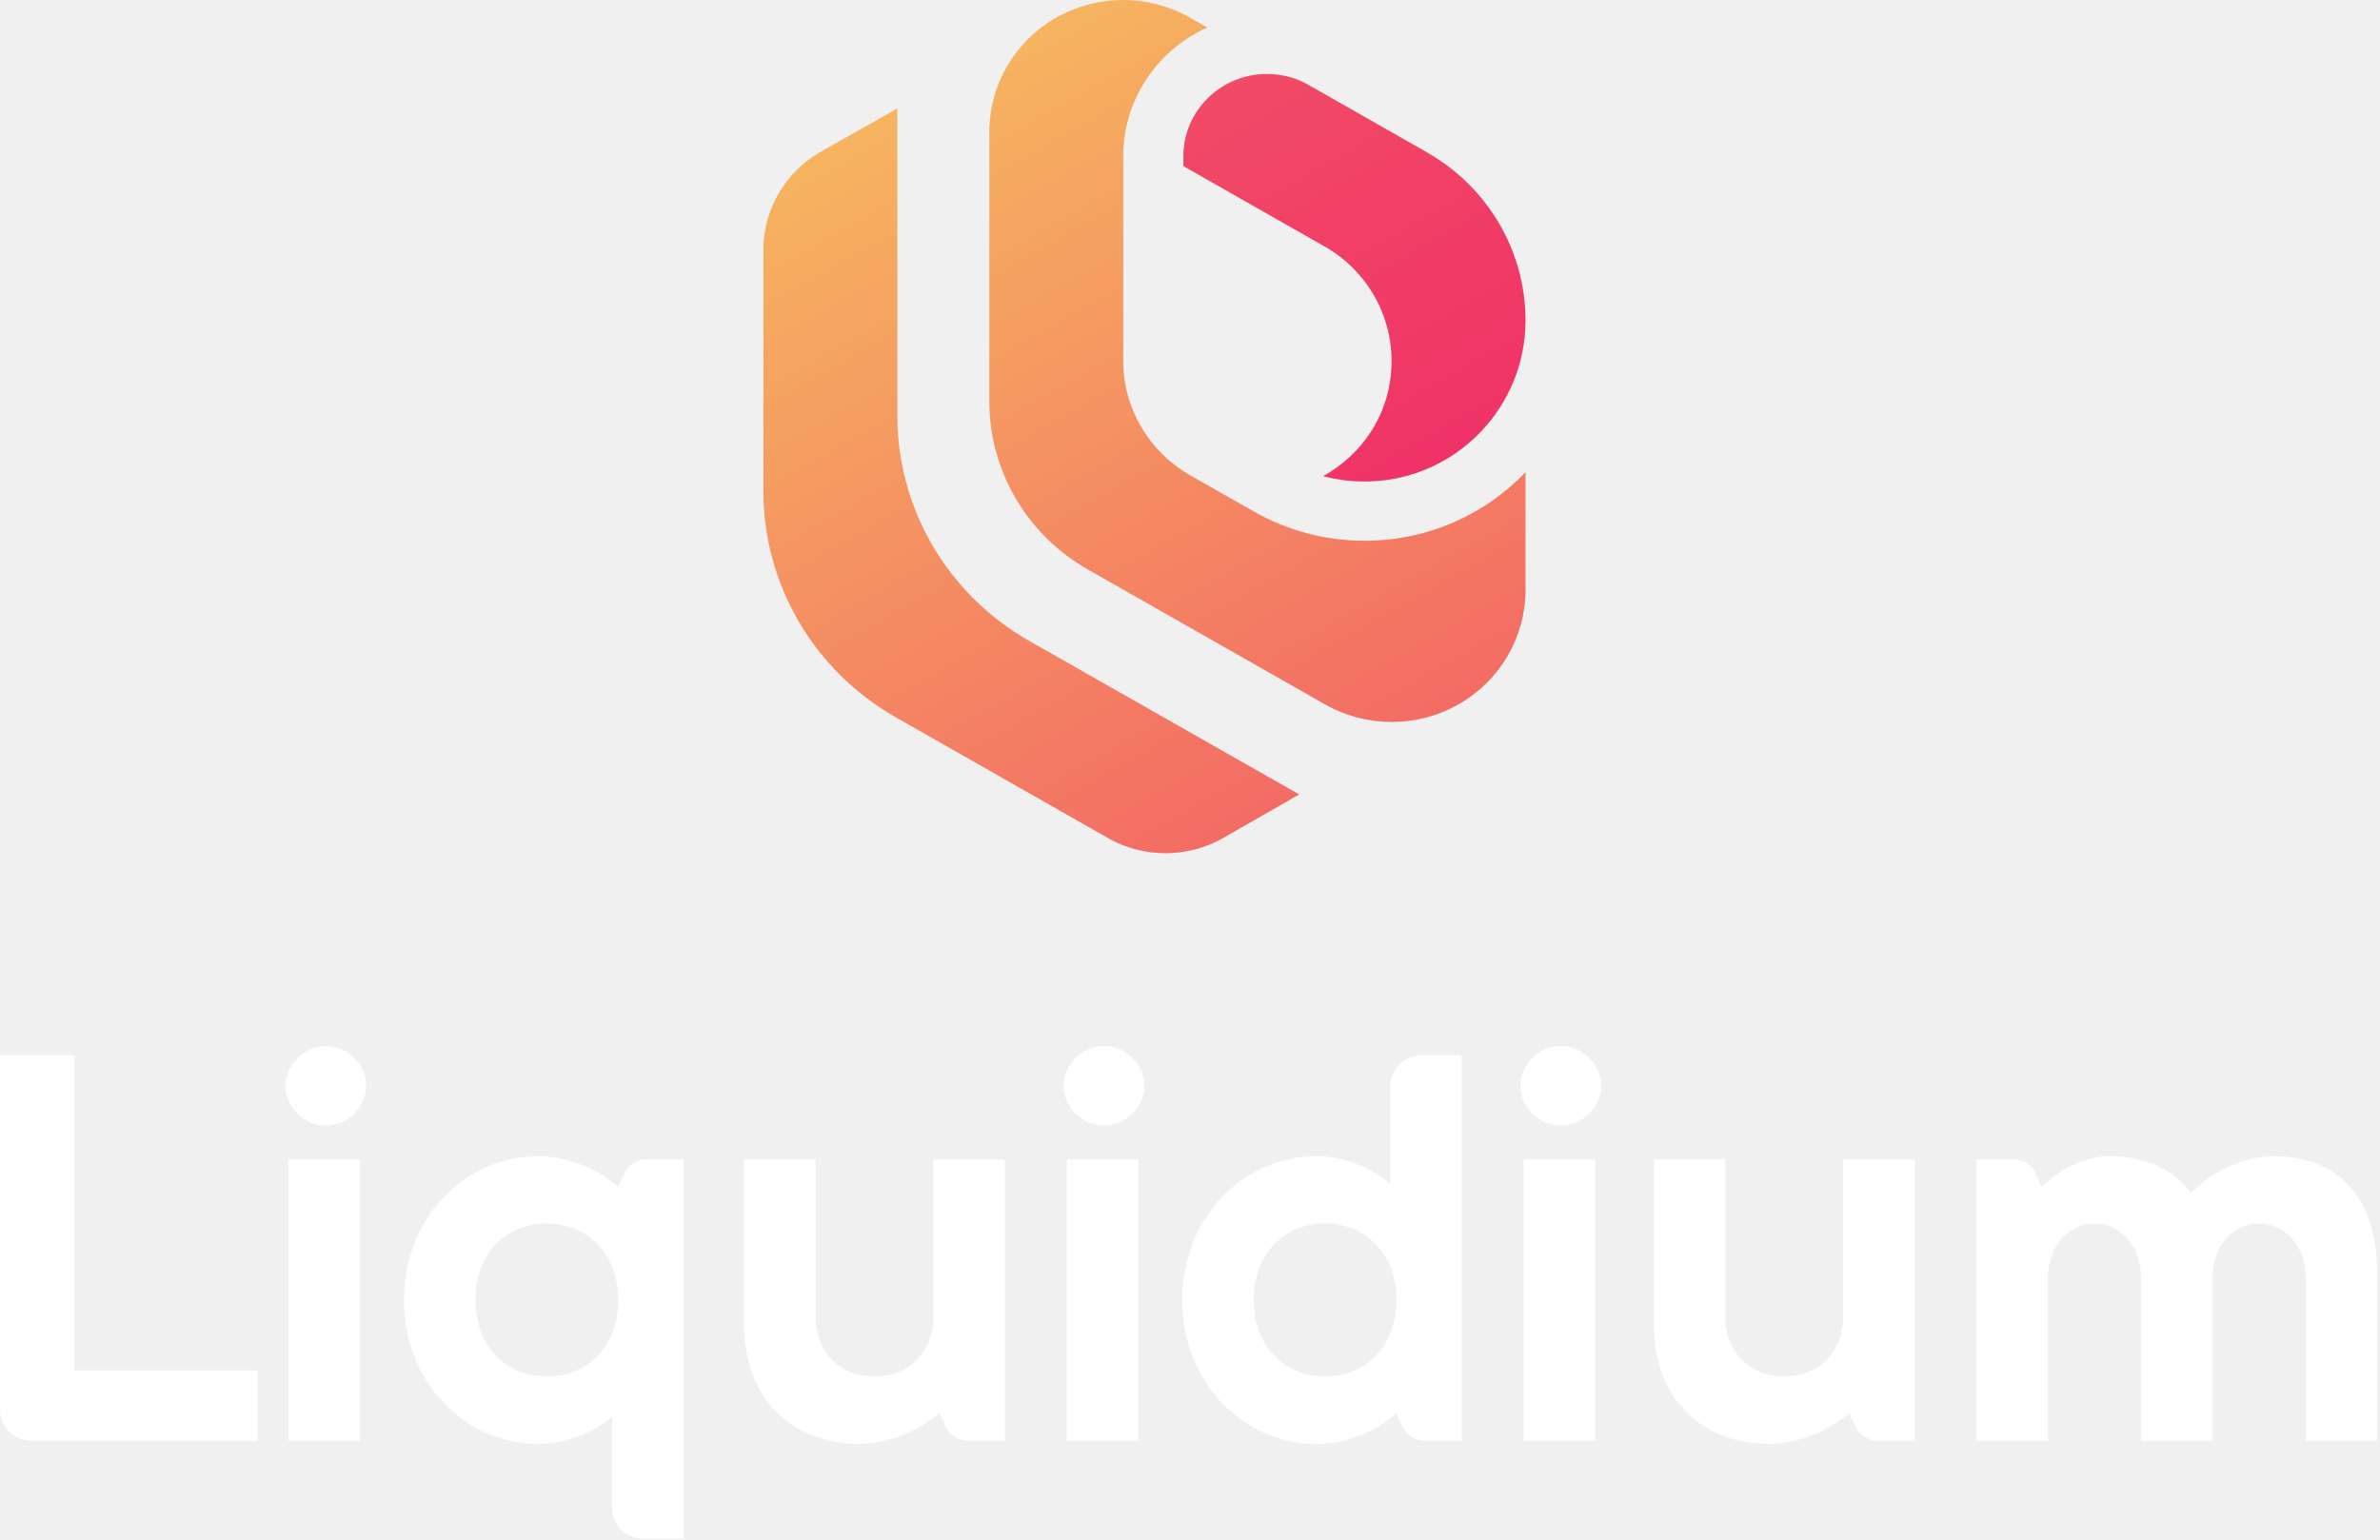
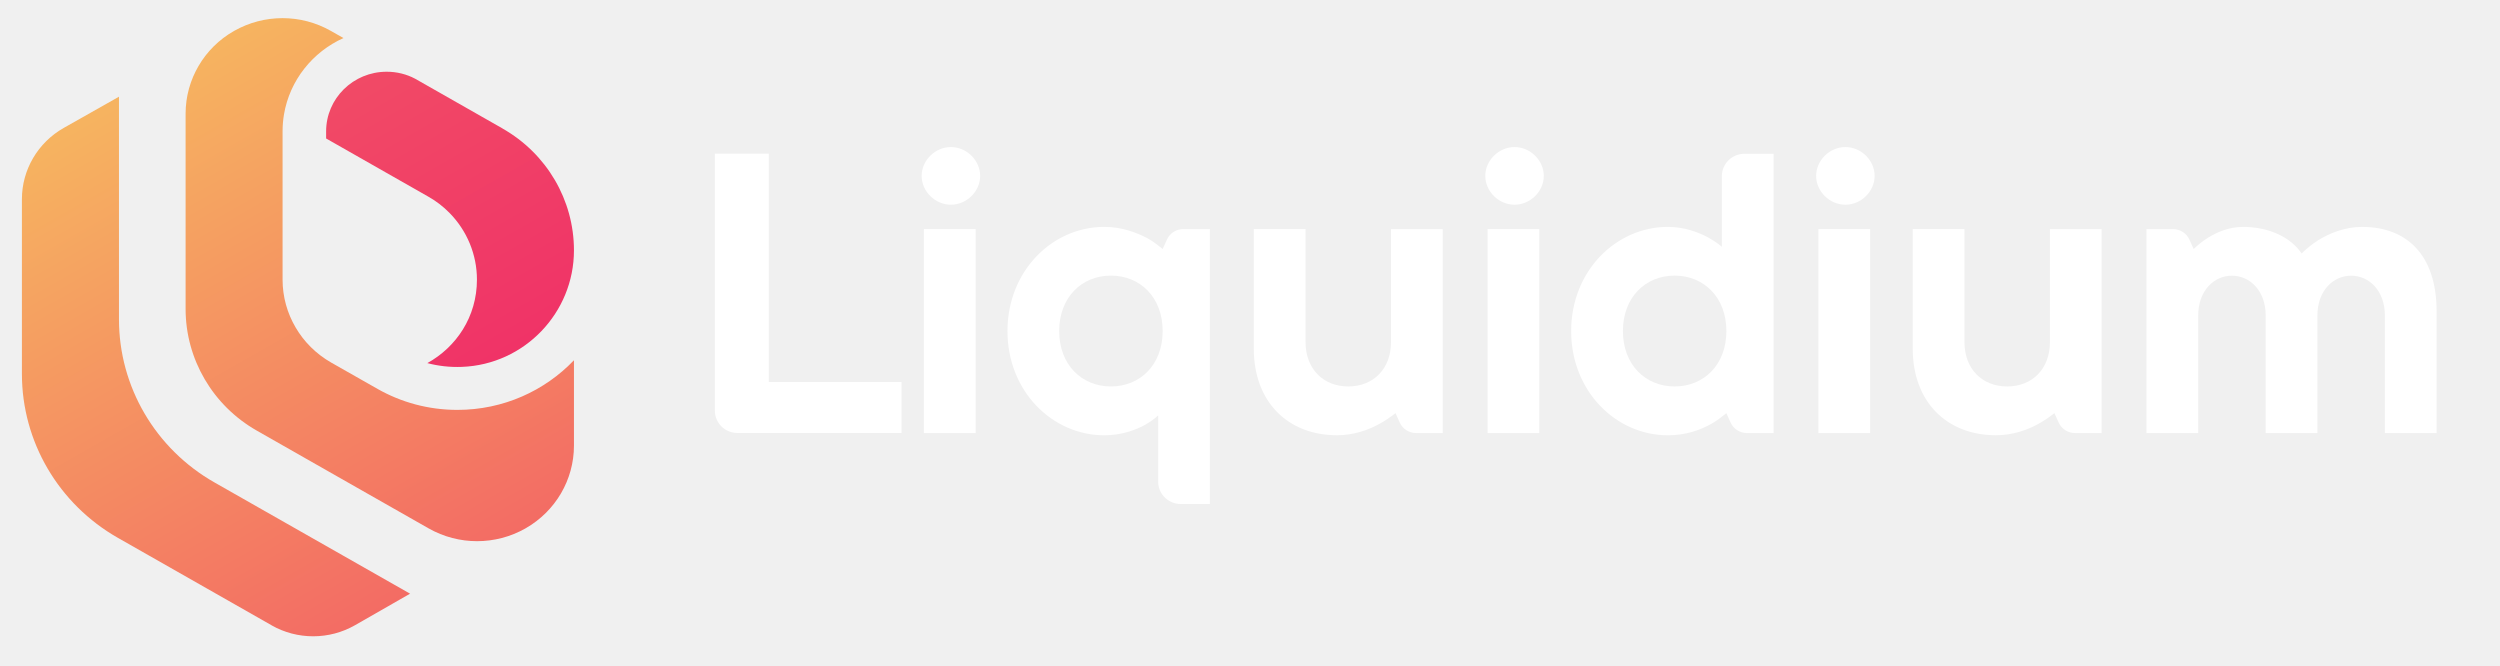
- <svg xmlns="http://www.w3.org/2000/svg" width="422" height="273" viewBox="0 0 422 273" fill="none">
-   <path d="M196.451 148.63C202.781 152.238 210.591 152.218 216.911 148.601L230.371 140.893L182.491 113.661C168.021 105.431 159.111 90.213 159.111 73.744V19.23L145.601 26.868C139.261 30.456 135.351 37.108 135.351 44.313V87.099C135.351 103.657 144.311 118.954 158.861 127.233L196.451 148.62V148.63Z" fill="url(#paint0_linear_72_585)" />
-   <path d="M214.081 4.869C206.501 8.269 200.911 15.228 199.501 23.586C199.281 24.916 199.161 26.276 199.161 27.656V64.025C199.161 68.214 200.301 72.235 202.361 75.734C204.401 79.233 207.381 82.21 211.051 84.309L222.451 90.785C228.191 94.037 234.851 95.9 241.951 95.9C253.201 95.9 263.341 91.228 270.491 83.747V104.662C270.491 108.821 269.361 112.823 267.331 116.312C265.281 119.821 262.311 122.807 258.631 124.906C251.291 129.085 242.251 129.085 234.911 124.906L210.581 111.068L192.881 100.995C182.081 94.855 175.421 83.491 175.421 71.201V23.379C175.421 19.2 176.551 15.178 178.601 11.689C180.641 8.19 183.611 5.214 187.281 3.134C194.631 -1.045 203.671 -1.045 211.001 3.134L214.071 4.879L214.081 4.869Z" fill="url(#paint1_linear_72_585)" />
-   <path d="M253.03 27.035C263.83 33.176 270.49 44.54 270.49 56.831V56.87C270.49 72.058 258.43 84.802 243.04 85.374C240.11 85.482 237.28 85.157 234.6 84.447C241.66 80.534 246.74 73.142 246.74 64.006C246.74 57.836 244.28 52.011 240.05 47.704C238.54 46.156 236.8 44.806 234.86 43.712L209.82 29.46V27.725C209.82 19.653 216.46 13.119 224.64 13.119C227.16 13.119 229.53 13.73 231.6 14.824L253.04 27.026L253.03 27.035Z" fill="url(#paint2_linear_72_585)" />
-   <path d="M13.21 243.032V187.138H0V250.05C0 253.066 2.48 255.51 5.54 255.51H45.7V243.022H13.21V243.032Z" fill="white" />
-   <path d="M57.78 185.512C53.93 185.512 50.62 188.764 50.62 192.569C50.62 196.373 53.93 199.626 57.78 199.626C61.63 199.626 64.94 196.373 64.94 192.569C64.94 188.764 61.63 185.512 57.78 185.512ZM51.17 205.589V255.52H63.84V205.589H51.17Z" fill="white" />
-   <path d="M114.68 205.588C112.94 205.588 111.37 206.594 110.67 208.161L109.62 210.477C108.41 209.501 107.2 208.526 105.77 207.767C103.24 206.466 99.71 205.056 95.31 205.056C82.64 205.056 71.63 215.799 71.63 230.564C71.63 245.328 82.64 256.071 95.31 256.071C99.39 256.071 102.69 254.879 105 253.686C106.32 252.927 107.53 252.168 108.52 251.193V267.435C108.52 270.451 111 272.896 114.06 272.896H121.18V205.598H114.68V205.588ZM96.96 244.116C89.8 244.116 84.29 238.803 84.29 230.554C84.29 222.304 89.79 216.982 96.96 216.982C104.13 216.982 109.62 222.304 109.62 230.554C109.62 238.803 104.12 244.116 96.96 244.116Z" fill="white" />
-   <path d="M165.52 205.588V233.264C165.52 239.779 161.22 244.116 155.06 244.116C148.9 244.116 144.6 239.779 144.6 233.264V205.588H131.93V234.891C131.93 247.91 140.3 256.062 152.3 256.062C156.37 256.062 160 254.761 162.54 253.351C163.97 252.592 165.4 251.616 166.62 250.641L167.66 252.957C168.36 254.514 169.94 255.529 171.68 255.529H178.18V205.598H165.52V205.588Z" fill="white" />
-   <path d="M195.76 185.512C191.91 185.512 188.6 188.764 188.6 192.569C188.6 196.373 191.9 199.626 195.76 199.626C199.62 199.626 202.92 196.373 202.92 192.569C202.92 188.764 199.62 185.512 195.76 185.512ZM189.16 205.589V255.52H201.82V205.589H189.16Z" fill="white" />
-   <path d="M246.51 192.608V209.935C245.52 209.058 244.31 208.309 242.99 207.55C240.68 206.357 237.37 205.056 233.3 205.056C220.63 205.056 209.62 215.8 209.62 230.564C209.62 245.328 220.63 256.072 233.3 256.072C237.7 256.072 241.23 254.771 243.76 253.361C245.19 252.602 246.4 251.626 247.61 250.651L248.65 252.957C249.36 254.524 250.93 255.529 252.67 255.529H259.17V187.158H252.05C248.99 187.158 246.51 189.602 246.51 192.618V192.608ZM234.95 244.116C227.79 244.116 222.29 238.804 222.29 230.554C222.29 222.305 227.79 216.982 234.95 216.982C242.11 216.982 247.62 222.305 247.62 230.554C247.62 238.804 242.11 244.116 234.95 244.116Z" fill="white" />
-   <path d="M276.75 185.512C272.9 185.512 269.59 188.764 269.59 192.569C269.59 196.373 272.89 199.626 276.75 199.626C280.61 199.626 283.91 196.373 283.91 192.569C283.91 188.764 280.61 185.512 276.75 185.512ZM270.15 205.589V255.52H282.81V205.589H270.15Z" fill="white" />
-   <path d="M326.82 205.588V233.264C326.82 239.779 322.53 244.116 316.36 244.116C310.19 244.116 305.9 239.779 305.9 233.264V205.588H293.24V234.891C293.24 247.91 301.61 256.062 313.61 256.062C317.69 256.062 321.32 254.761 323.85 253.351C325.28 252.592 326.71 251.616 327.92 250.641L328.96 252.957C329.67 254.514 331.24 255.529 332.98 255.529H339.48V205.598H326.81L326.82 205.588Z" fill="white" />
-   <path d="M403.3 205.056C398.9 205.056 395.15 206.682 392.51 208.309C390.97 209.284 389.65 210.369 388.43 211.561C387.66 210.369 386.56 209.284 385.24 208.309C382.93 206.682 379.29 205.056 374.12 205.056C370.49 205.056 367.51 206.466 365.42 207.767C364.21 208.526 363 209.501 362.01 210.477L360.97 208.171C360.27 206.604 358.69 205.598 356.95 205.598H350.45V255.529H363.12V226.769C363.12 220.688 366.97 217.002 371.38 217.002C375.79 217.002 379.64 220.688 379.64 226.769V255.529H392.3V226.769C392.3 220.688 396.15 217.002 400.56 217.002C404.97 217.002 408.82 220.688 408.82 226.769V255.529H421.48V225.685C421.48 212.113 414.32 205.066 403.31 205.066L403.3 205.056Z" fill="white" />
+ <svg xmlns="http://www.w3.org/2000/svg" viewBox="0 0 612 163" fill="none">
  <defs>
-     <linearGradient id="paint0_linear_72_585" x1="132.541" y1="34.309" x2="202.311" y2="156.918" gradientUnits="userSpaceOnUse">
+     <linearGradient id="paint0_linear_72_585" x1="132.541" y1="34.309" x2="202.311" y2="156.918" gradientUnits="userSpaceOnUse" gradientTransform="matrix(1, 0, 0, 1, -129.9859, 4.441432)">
      <stop offset="0.01" stop-color="#F6B360" />
      <stop offset="1" stop-color="#F36C64" />
    </linearGradient>
-     <linearGradient id="paint1_linear_72_585" x1="179.351" y1="7.629" x2="249.151" y2="130.297" gradientUnits="userSpaceOnUse">
+     <linearGradient id="paint1_linear_72_585" x1="179.351" y1="7.629" x2="249.151" y2="130.297" gradientUnits="userSpaceOnUse" gradientTransform="matrix(1, 0, 0, 1, -129.9859, 4.441432)">
      <stop offset="0.01" stop-color="#F6B360" />
      <stop offset="1" stop-color="#F36C64" />
    </linearGradient>
-     <linearGradient id="paint2_linear_72_585" x1="221.33" y1="12.744" x2="259.459" y2="79.742" gradientUnits="userSpaceOnUse">
+     <linearGradient id="paint2_linear_72_585" x1="221.33" y1="12.744" x2="259.459" y2="79.742" gradientUnits="userSpaceOnUse" gradientTransform="matrix(1, 0, 0, 1, -129.9859, 4.441432)">
      <stop stop-color="#F14A66" />
      <stop offset="0.99" stop-color="#F03367" />
    </linearGradient>
  </defs>
+   <path d="M 66.465 153.071 C 72.795 156.679 80.605 156.659 86.925 153.042 L 100.385 145.334 L 52.505 118.102 C 38.035 109.872 29.125 94.655 29.125 78.185 L 29.125 23.671 L 15.615 31.309 C 9.275 34.897 5.365 41.55 5.365 48.755 L 5.365 91.54 C 5.365 108.098 14.325 123.395 28.875 131.674 L 66.465 153.061 L 66.465 153.071 Z" fill="url(#paint0_linear_72_585)" />
+   <path d="M 84.095 9.31 C 76.515 12.711 70.925 19.669 69.515 28.027 C 69.295 29.358 69.175 30.718 69.175 32.098 L 69.175 68.467 C 69.175 72.656 70.315 76.677 72.375 80.176 C 74.415 83.675 77.395 86.651 81.065 88.751 L 92.465 95.226 C 98.205 98.479 104.865 100.341 111.965 100.341 C 123.215 100.341 133.355 95.67 140.505 88.189 L 140.505 109.103 C 140.505 113.262 139.375 117.264 137.345 120.753 C 135.295 124.262 132.325 127.248 128.645 129.347 C 121.305 133.526 112.265 133.526 104.925 129.347 L 80.595 115.509 L 62.895 105.436 C 52.095 99.297 45.435 87.933 45.435 75.642 L 45.435 27.82 C 45.435 23.641 46.565 19.62 48.615 16.131 C 50.655 12.632 53.625 9.655 57.295 7.576 C 64.645 3.397 73.685 3.397 81.015 7.576 L 84.085 9.32 L 84.095 9.31 Z" fill="url(#paint1_linear_72_585)" />
+   <path d="M 123.044 31.477 C 133.844 37.617 140.504 48.981 140.504 61.272 L 140.504 61.311 C 140.504 76.5 128.444 89.244 113.054 89.815 C 110.124 89.924 107.294 89.598 104.614 88.889 C 111.674 84.976 116.754 77.584 116.754 68.447 C 116.754 62.277 114.294 56.452 110.064 52.145 C 108.554 50.598 106.814 49.247 104.874 48.153 L 79.834 33.902 L 79.834 32.167 C 79.834 24.095 86.474 17.56 94.654 17.56 C 97.174 17.56 99.544 18.171 101.614 19.265 L 123.054 31.467 L 123.044 31.477 Z" fill="url(#paint2_linear_72_585)" />
+   <path d="M 188.21 93.52 L 188.21 37.626 L 175 37.626 L 175 100.538 C 175 103.554 177.48 105.998 180.54 105.998 L 220.7 105.998 L 220.7 93.51 L 188.21 93.51 L 188.21 93.52 Z" fill="white" style="transform-origin: 386px 79.692px;" />
+   <path d="M 232.78 36 C 228.93 36 225.62 39.252 225.62 43.057 C 225.62 46.861 228.93 50.114 232.78 50.114 C 236.63 50.114 239.94 46.861 239.94 43.057 C 239.94 39.252 236.63 36 232.78 36 Z M 226.17 56.077 L 226.17 106.008 L 238.84 106.008 L 238.84 56.077 L 226.17 56.077 Z" fill="white" style="transform-origin: 386px 79.692px;" />
+   <path d="M 289.68 56.076 C 287.94 56.076 286.37 57.082 285.67 58.649 L 284.62 60.965 C 283.41 59.989 282.2 59.014 280.77 58.255 C 278.24 56.954 274.71 55.544 270.31 55.544 C 257.64 55.544 246.63 66.287 246.63 81.052 C 246.63 95.816 257.64 106.559 270.31 106.559 C 274.39 106.559 277.69 105.367 280 104.174 C 281.32 103.415 282.53 102.656 283.52 101.681 L 283.52 117.923 C 283.52 120.939 286 123.384 289.06 123.384 L 296.18 123.384 L 296.18 56.086 L 289.68 56.086 L 289.68 56.076 Z M 271.96 94.604 C 264.8 94.604 259.29 89.291 259.29 81.042 C 259.29 72.792 264.79 67.47 271.96 67.47 C 279.13 67.47 284.62 72.792 284.62 81.042 C 284.62 89.291 279.12 94.604 271.96 94.604 Z" fill="white" style="transform-origin: 386px 79.692px;" />
+   <path d="M 340.52 56.076 L 340.52 83.752 C 340.52 90.267 336.22 94.604 330.06 94.604 C 323.9 94.604 319.6 90.267 319.6 83.752 L 319.6 56.076 L 306.93 56.076 L 306.93 85.379 C 306.93 98.398 315.3 106.55 327.3 106.55 C 331.37 106.55 335 105.249 337.54 103.839 C 338.97 103.08 340.4 102.104 341.62 101.129 L 342.66 103.445 C 343.36 105.002 344.94 106.017 346.68 106.017 L 353.18 106.017 L 353.18 56.086 L 340.52 56.086 L 340.52 56.076 Z" fill="white" style="transform-origin: 386px 79.692px;" />
+   <path d="M 370.76 36 C 366.91 36 363.6 39.252 363.6 43.057 C 363.6 46.861 366.9 50.114 370.76 50.114 C 374.62 50.114 377.92 46.861 377.92 43.057 C 377.92 39.252 374.62 36 370.76 36 Z M 364.16 56.077 L 364.16 106.008 L 376.82 106.008 L 376.82 56.077 L 364.16 56.077 Z" fill="white" style="transform-origin: 386px 79.692px;" />
+   <path d="M 421.51 43.096 L 421.51 60.423 C 420.52 59.546 419.31 58.797 417.99 58.038 C 415.68 56.845 412.37 55.544 408.3 55.544 C 395.63 55.544 384.62 66.288 384.62 81.052 C 384.62 95.816 395.63 106.56 408.3 106.56 C 412.7 106.56 416.23 105.259 418.76 103.849 C 420.19 103.09 421.4 102.114 422.61 101.139 L 423.65 103.445 C 424.36 105.012 425.93 106.017 427.67 106.017 L 434.17 106.017 L 434.17 37.646 L 427.05 37.646 C 423.99 37.646 421.51 40.09 421.51 43.106 L 421.51 43.096 Z M 409.95 94.604 C 402.79 94.604 397.29 89.292 397.29 81.042 C 397.29 72.793 402.79 67.47 409.95 67.47 C 417.11 67.47 422.62 72.793 422.62 81.042 C 422.62 89.292 417.11 94.604 409.95 94.604 Z" fill="white" style="transform-origin: 386px 79.692px;" />
+   <path d="M 451.75 36 C 447.9 36 444.59 39.252 444.59 43.057 C 444.59 46.861 447.89 50.114 451.75 50.114 C 455.61 50.114 458.91 46.861 458.91 43.057 C 458.91 39.252 455.61 36 451.75 36 Z M 445.15 56.077 L 445.15 106.008 L 457.81 106.008 L 457.81 56.077 L 445.15 56.077 Z" fill="white" style="transform-origin: 386px 79.692px;" />
+   <path d="M 501.82 56.076 L 501.82 83.752 C 501.82 90.267 497.53 94.604 491.36 94.604 C 485.19 94.604 480.9 90.267 480.9 83.752 L 480.9 56.076 L 468.24 56.076 L 468.24 85.379 C 468.24 98.398 476.61 106.55 488.61 106.55 C 492.69 106.55 496.32 105.249 498.85 103.839 C 500.28 103.08 501.71 102.104 502.92 101.129 L 503.96 103.445 C 504.67 105.002 506.24 106.017 507.98 106.017 L 514.48 106.017 L 514.48 56.086 L 501.81 56.086 L 501.82 56.076 Z" fill="white" style="transform-origin: 386px 79.692px;" />
+   <path d="M 578.3 55.544 C 573.9 55.544 570.15 57.17 567.51 58.797 C 565.97 59.772 564.65 60.857 563.43 62.049 C 562.66 60.857 561.56 59.772 560.24 58.797 C 557.93 57.17 554.29 55.544 549.12 55.544 C 545.49 55.544 542.51 56.954 540.42 58.255 C 539.21 59.014 538 59.989 537.01 60.965 L 535.97 58.659 C 535.27 57.092 533.69 56.086 531.95 56.086 L 525.45 56.086 L 525.45 106.017 L 538.12 106.017 L 538.12 77.257 C 538.12 71.176 541.97 67.49 546.38 67.49 C 550.79 67.49 554.64 71.176 554.64 77.257 L 554.64 106.017 L 567.3 106.017 L 567.3 77.257 C 567.3 71.176 571.15 67.49 575.56 67.49 C 579.97 67.49 583.82 71.176 583.82 77.257 L 583.82 106.017 L 596.48 106.017 L 596.48 76.173 C 596.48 62.601 589.32 55.554 578.31 55.554 L 578.3 55.544 Z" fill="white" style="transform-origin: 386px 79.692px;" />
</svg>
